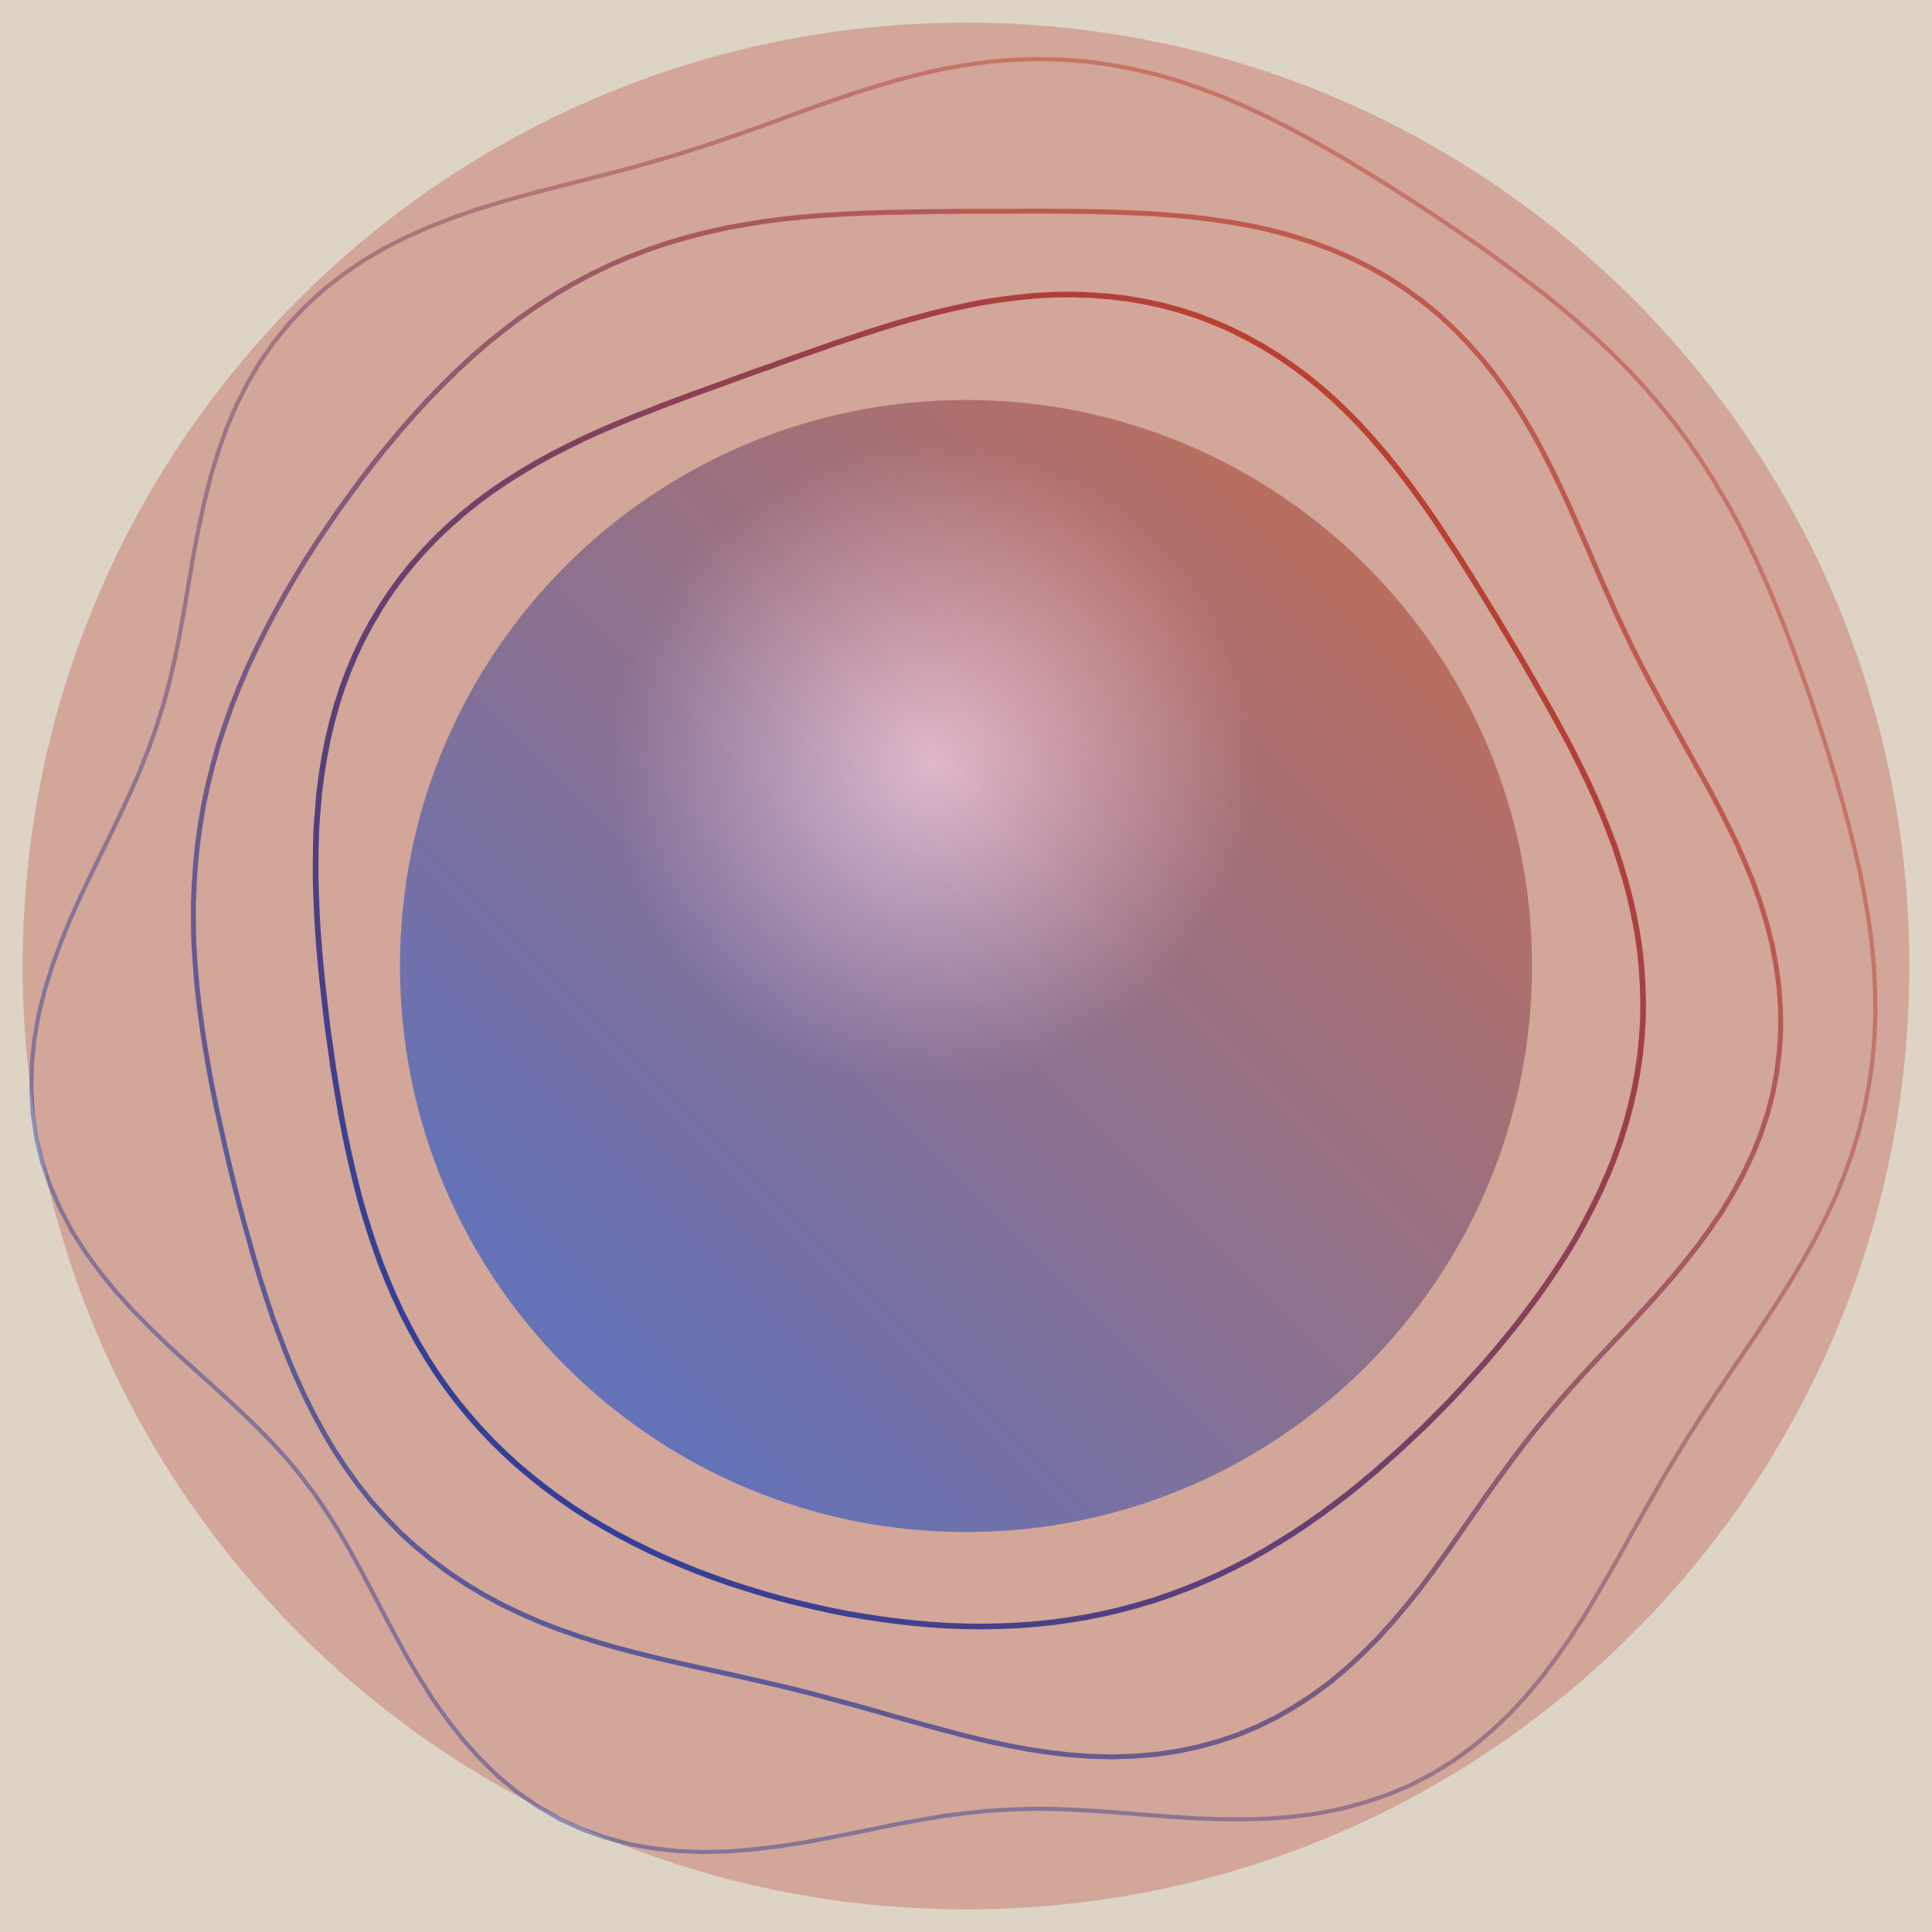
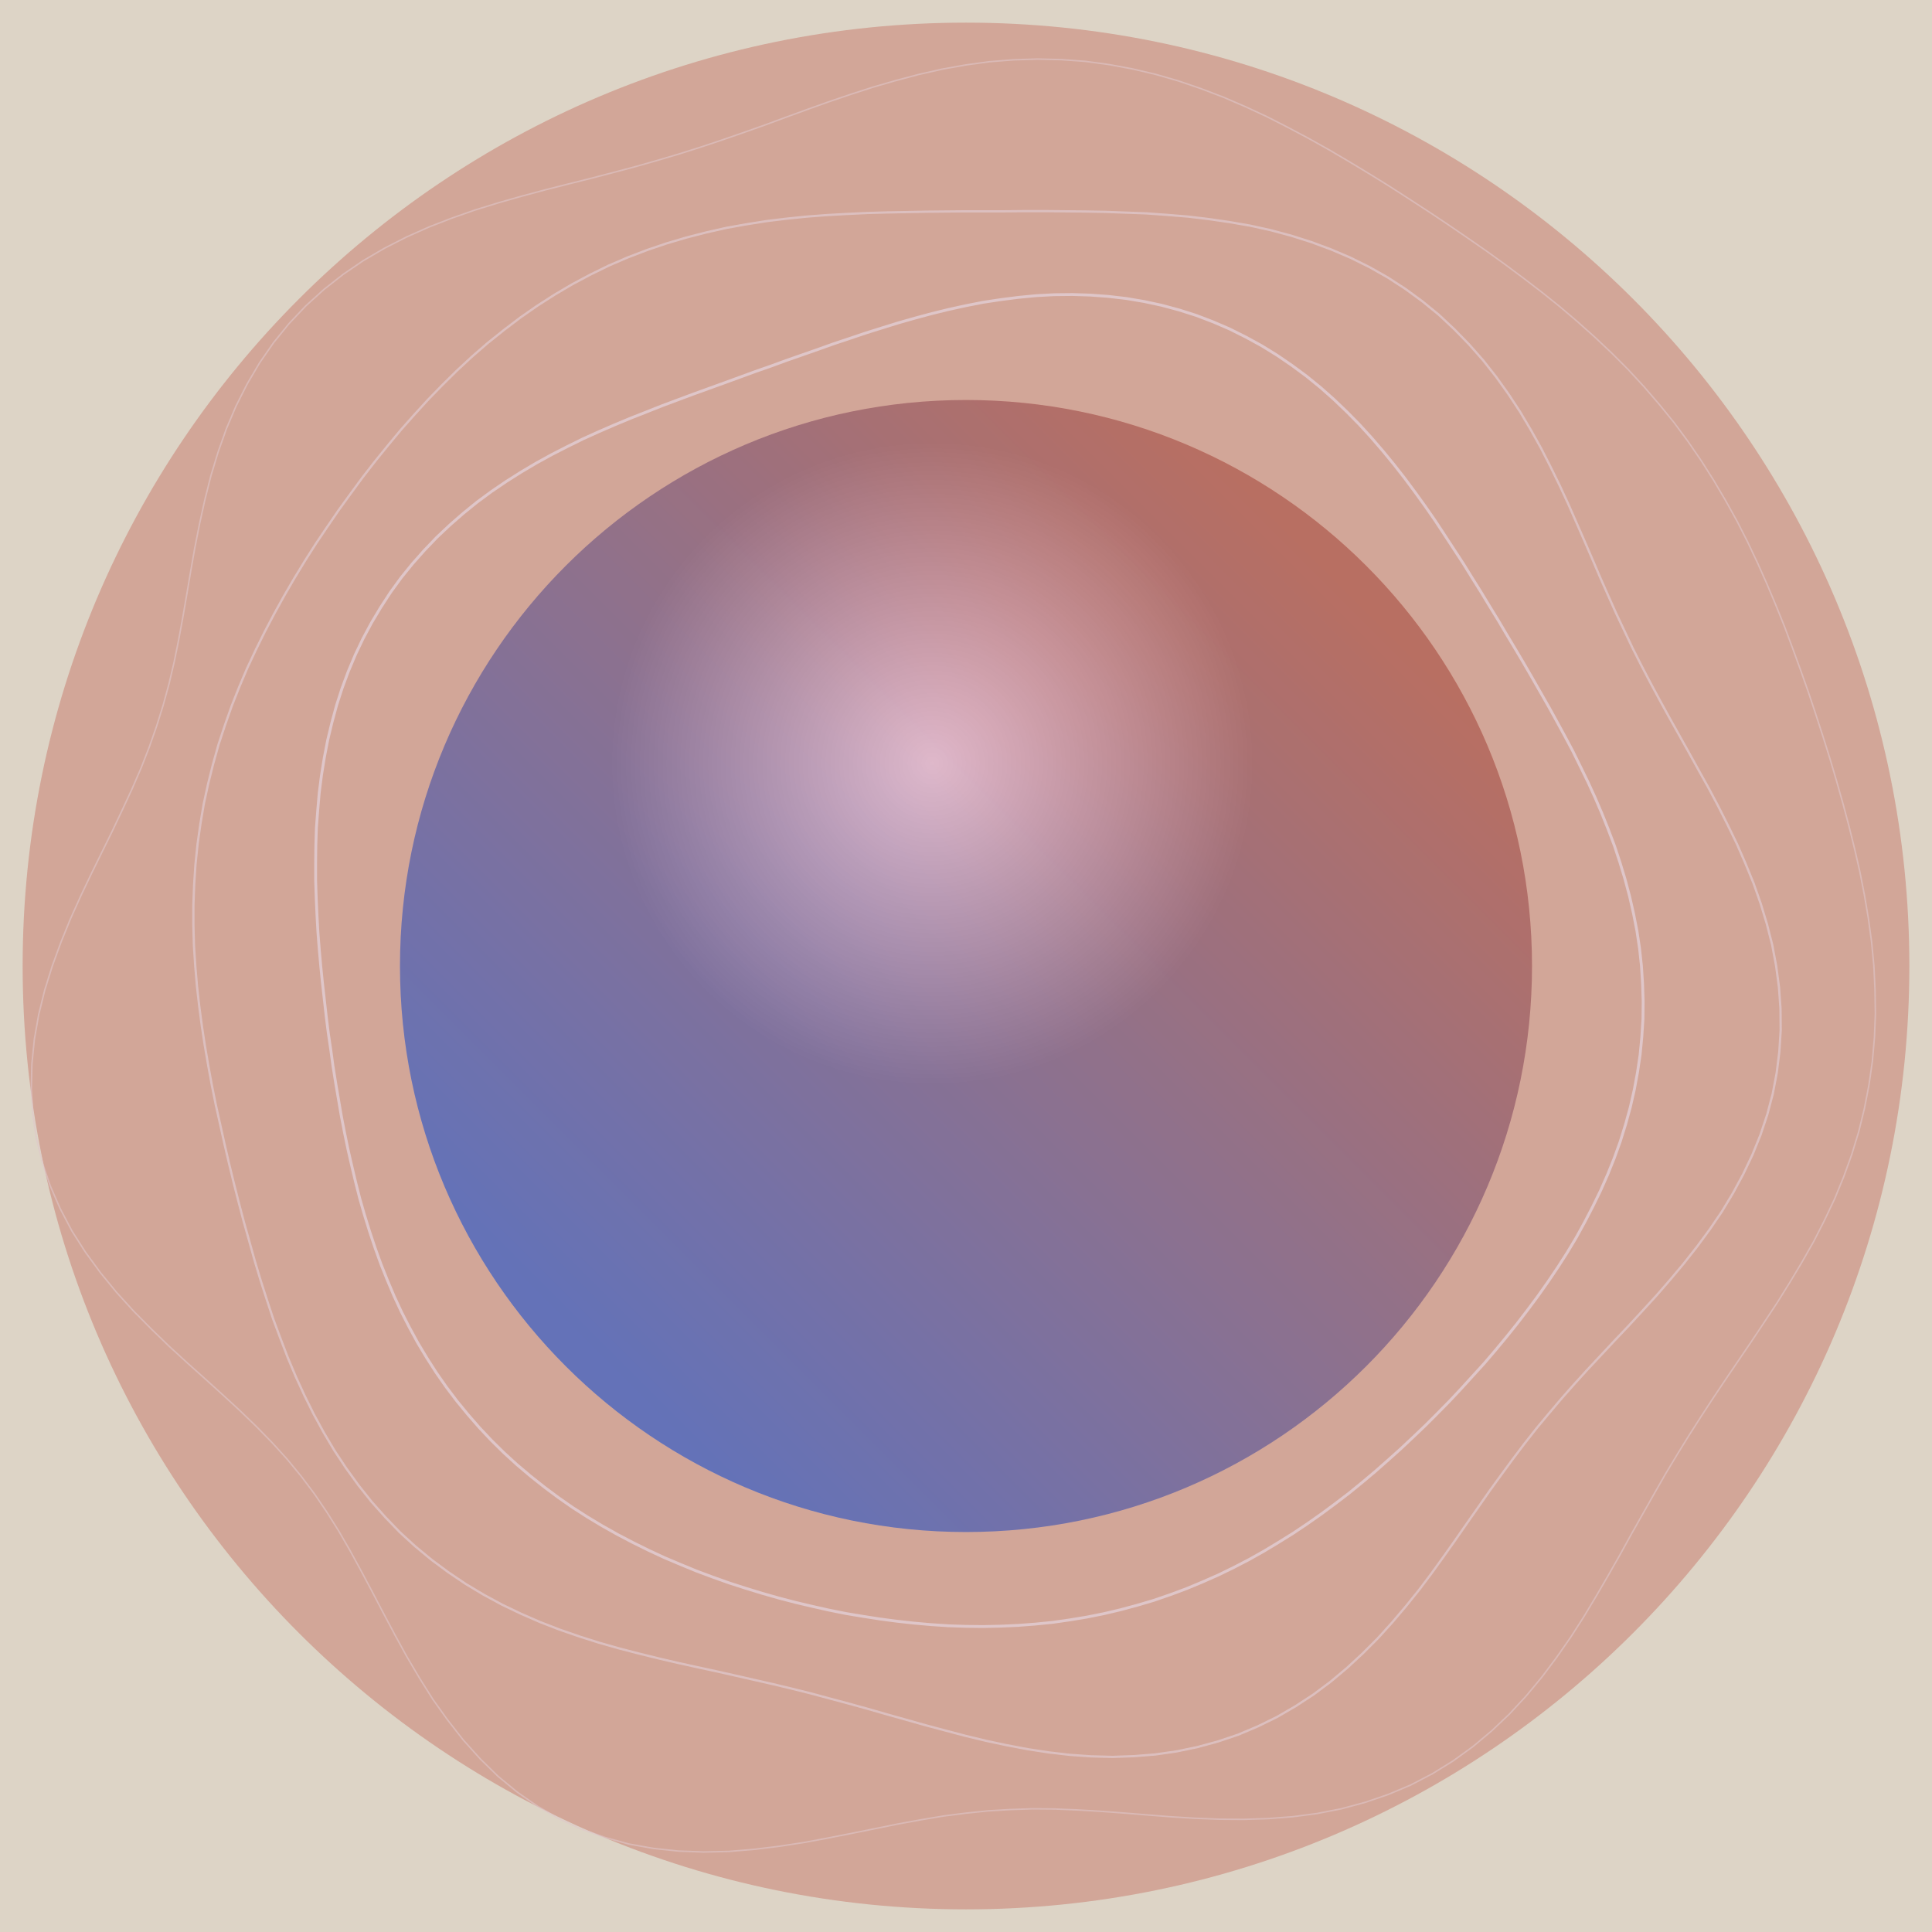
<svg xmlns="http://www.w3.org/2000/svg" viewBox="0 0 1024 1024" width="1024" height="1024">
  <defs>
    <radialGradient id="bg" cx="50%" cy="30%" r="70%">
      <stop offset="0%" stop-color="#FFFFFF" />
      <stop offset="60%" stop-color="#F2EEE8" />
      <stop offset="100%" stop-color="#DDD4C6" />
    </radialGradient>
    <radialGradient id="halo" cx="50%" cy="50%" r="50%">
      <stop offset="0%" stop-color="#B83A2E" />
      <stop offset="60%" stop-color="#B83A2E" />
      <stop offset="100%" stop-color="#B83A2E" />
    </radialGradient>
    <linearGradient id="duo" x1="713.5" y1="310.5" x2="310.5" y2="713.5" gradientUnits="userSpaceOnUse">
      <stop offset="0%" stop-color="#FF9A88" />
      <stop offset="100%" stop-color="#8A9EFF" />
    </linearGradient>
-     <linearGradient id="duo-deep" x1="856.2" y1="372.6" x2="372.6" y2="856.2" gradientUnits="userSpaceOnUse">
-       <stop offset="0%" stop-color="#B83A2E" />
-       <stop offset="100%" stop-color="#2A3A98" />
+     <linearGradient id="duo-deep" x1="0" y1="0" x2="0" y2="0" gradientUnits="userSpaceOnUse">
+       <stop offset="0%" stop-color="#DFC6C9" />
+       <stop offset="100%" stop-color="#DFC6C9" />
    </linearGradient>
    <radialGradient id="form" cx="47%" cy="32%" r="52%">
      <stop offset="0%" stop-color="#FFFFFF" />
      <stop offset="55%" stop-color="#000000" />
      <stop offset="100%" stop-color="#000000" />
    </radialGradient>
  </defs>
  <rect width="1024" height="1024" fill="#DDD4C6" />
  <circle cx="512" cy="512" r="500" fill="url(#halo)" opacity="0.303" />
-   <path d="M870.0,512.0 L870.6,521.4 L870.9,530.8 L870.8,540.2 L870.2,549.6 L869.3,559.0 L867.9,568.4 L866.2,577.6 L864.1,586.8 L861.6,595.9 L858.8,604.9 L855.6,613.8 L852.1,622.5 L848.3,631.1 L844.2,639.5 L839.9,647.8 L835.4,656.0 L830.6,664.0 L825.6,671.8 L820.4,679.5 L815.1,687.0 L809.6,694.4 L804.0,701.7 L798.3,708.8 L792.5,715.8 L786.6,722.7 L780.5,729.4 L774.4,736.1 L768.2,742.7 L761.9,749.1 L755.5,755.5 L749.0,761.7 L742.4,767.9 L735.7,773.9 L728.9,779.9 L722.0,785.7 L715.0,791.4 L707.8,796.9 L700.5,802.3 L693.1,807.5 L685.5,812.6 L677.8,817.4 L670.0,822.1 L662.0,826.6 L653.9,830.8 L645.7,834.8 L637.3,838.5 L628.9,842.0 L620.3,845.2 L611.6,848.2 L602.8,850.8 L593.9,853.2 L585.0,855.3 L576.0,857.1 L566.9,858.6 L557.8,859.9 L548.7,860.8 L539.5,861.5 L530.3,861.9 L521.2,862.1 L512.0,862.0 L502.8,861.7 L493.7,861.1 L484.6,860.3 L475.5,859.3 L466.4,858.1 L457.4,856.7 L448.4,855.2 L439.4,853.4 L430.5,851.4 L421.6,849.3 L412.8,847.0 L404.0,844.5 L395.2,841.8 L386.5,839.0 L377.8,835.9 L369.2,832.7 L360.7,829.2 L352.2,825.6 L343.8,821.7 L335.5,817.6 L327.3,813.3 L319.3,808.8 L311.3,804.0 L303.5,799.0 L295.9,793.7 L288.4,788.1 L281.1,782.3 L274.0,776.3 L267.1,770.0 L260.5,763.5 L254.1,756.7 L248.0,749.7 L242.1,742.5 L236.5,735.1 L231.2,727.5 L226.2,719.7 L221.4,711.7 L217.0,703.6 L212.8,695.4 L208.9,687.0 L205.3,678.5 L201.9,670.0 L198.8,661.4 L195.9,652.7 L193.2,644.0 L190.7,635.3 L188.5,626.6 L186.4,617.8 L184.4,609.0 L182.6,600.3 L180.9,591.5 L179.4,582.7 L177.9,573.9 L176.5,565.1 L175.3,556.3 L174.0,547.5 L172.9,538.7 L171.9,529.8 L170.9,520.9 L170.0,512.0 L169.2,503.0 L168.5,494.0 L168.0,484.9 L167.6,475.8 L167.3,466.6 L167.3,457.4 L167.4,448.1 L167.7,438.8 L168.4,429.5 L169.2,420.2 L170.4,410.8 L171.9,401.5 L173.7,392.2 L175.9,383.0 L178.4,373.8 L181.3,364.8 L184.6,355.9 L188.3,347.1 L192.4,338.5 L196.9,330.1 L201.8,321.9 L207.0,313.9 L212.6,306.2 L218.6,298.8 L224.9,291.7 L231.5,284.8 L238.4,278.3 L245.5,272.1 L252.9,266.1 L260.5,260.5 L268.3,255.2 L276.2,250.2 L284.3,245.4 L292.5,240.9 L300.7,236.7 L309.0,232.6 L317.4,228.8 L325.7,225.2 L334.1,221.7 L342.5,218.4 L350.8,215.1 L359.1,212.0 L367.4,208.9 L375.7,205.9 L384.0,202.9 L392.2,199.9 L400.4,196.9 L408.7,194.0 L416.9,191.0 L425.2,188.1 L433.5,185.2 L441.9,182.2 L450.3,179.4 L458.9,176.5 L467.5,173.8 L476.2,171.1 L485.0,168.6 L493.9,166.2 L502.9,164.0 L512.0,162.0 L521.2,160.2 L530.5,158.8 L539.9,157.6 L549.3,156.7 L558.8,156.2 L568.4,156.1 L577.9,156.4 L587.4,157.1 L596.9,158.2 L606.4,159.8 L615.7,161.8 L625.0,164.3 L634.1,167.2 L643.0,170.6 L651.8,174.4 L660.4,178.7 L668.8,183.3 L676.9,188.3 L684.8,193.7 L692.5,199.4 L699.9,205.4 L707.0,211.7 L713.9,218.3 L720.5,225.0 L726.9,232.0 L733.0,239.1 L738.9,246.3 L744.6,253.6 L750.1,261.0 L755.5,268.5 L760.7,276.0 L765.7,283.6 L770.6,291.1 L775.5,298.6 L780.2,306.2 L784.9,313.7 L789.5,321.3 L794.1,328.8 L798.6,336.4 L803.1,343.9 L807.6,351.5 L812.0,359.1 L816.4,366.8 L820.8,374.5 L825.1,382.3 L829.4,390.2 L833.6,398.1 L837.6,406.2 L841.6,414.4 L845.4,422.7 L849.0,431.1 L852.4,439.6 L855.7,448.3 L858.6,457.1 L861.3,466.0 L863.7,475.0 L865.8,484.2 L867.6,493.4 L869.0,502.7 L870.0,512.0 Z" fill="none" stroke="url(#duo-deep)" stroke-width="3" opacity="0.944" />
-   <path d="M941.4,512.0 L942.9,523.3 L943.7,534.6 L943.8,546.0 L943.1,557.3 L941.7,568.6 L939.6,579.7 L936.7,590.7 L933.1,601.5 L928.8,612.1 L923.9,622.4 L918.5,632.4 L912.6,642.2 L906.2,651.6 L899.5,660.7 L892.5,669.6 L885.3,678.2 L878.0,686.6 L870.6,694.7 L863.2,702.7 L855.8,710.5 L848.6,718.2 L841.4,725.9 L834.4,733.6 L827.6,741.3 L821.0,749.1 L814.5,756.9 L808.2,764.9 L802.0,773.1 L795.9,781.4 L789.8,789.8 L783.8,798.4 L777.7,807.1 L771.6,815.9 L765.3,824.8 L758.9,833.7 L752.2,842.6 L745.2,851.3 L737.9,859.9 L730.3,868.3 L722.3,876.3 L714.0,884.0 L705.3,891.3 L696.2,898.1 L686.7,904.3 L676.9,910.0 L666.7,915.0 L656.3,919.4 L645.6,923.0 L634.6,926.0 L623.5,928.3 L612.3,929.9 L601.0,930.8 L589.7,931.2 L578.3,930.9 L567.0,930.1 L555.8,928.8 L544.7,927.1 L533.6,925.0 L522.8,922.7 L512.0,920.1 L501.4,917.3 L490.9,914.5 L480.6,911.6 L470.3,908.7 L460.2,905.8 L450.1,903.0 L440.0,900.3 L430.0,897.6 L420.0,895.1 L410.0,892.7 L399.9,890.4 L389.8,888.1 L379.6,885.8 L369.4,883.6 L359.0,881.3 L348.7,878.9 L338.2,876.3 L327.8,873.6 L317.3,870.6 L306.9,867.3 L296.5,863.7 L286.2,859.7 L276.1,855.3 L266.1,850.5 L256.3,845.2 L246.8,839.5 L237.6,833.3 L228.7,826.7 L220.1,819.6 L211.9,812.1 L204.2,804.1 L196.8,795.8 L189.9,787.1 L183.4,778.1 L177.3,768.9 L171.6,759.3 L166.3,749.6 L161.4,739.7 L156.8,729.7 L152.5,719.5 L148.6,709.3 L144.8,699.1 L141.4,688.8 L138.1,678.5 L135.0,668.2 L132.1,657.8 L129.2,647.5 L126.5,637.2 L123.9,627.0 L121.4,616.7 L119.0,606.4 L116.7,596.0 L114.4,585.7 L112.3,575.3 L110.4,564.9 L108.6,554.4 L107.0,543.9 L105.6,533.3 L104.4,522.7 L103.5,512.0 L102.8,501.3 L102.5,490.5 L102.5,479.8 L102.9,469.0 L103.6,458.2 L104.7,447.5 L106.2,436.8 L108.0,426.1 L110.3,415.5 L112.9,405.1 L115.8,394.7 L119.2,384.4 L122.8,374.2 L126.8,364.1 L131.0,354.2 L135.6,344.4 L140.4,334.7 L145.4,325.2 L150.6,315.8 L156.0,306.5 L161.6,297.3 L167.4,288.2 L173.4,279.3 L179.5,270.4 L185.8,261.7 L192.2,253.0 L198.8,244.5 L205.6,236.1 L212.5,227.8 L219.7,219.7 L227.0,211.7 L234.6,203.9 L242.3,196.3 L250.3,188.9 L258.6,181.7 L267.1,174.9 L275.8,168.3 L284.7,162.1 L293.9,156.2 L303.4,150.6 L313.0,145.5 L322.8,140.7 L332.8,136.4 L343.0,132.5 L353.3,129.0 L363.8,125.9 L374.3,123.2 L384.9,120.8 L395.5,118.9 L406.2,117.2 L416.9,115.9 L427.6,114.8 L438.2,114.0 L448.9,113.4 L459.5,112.9 L470.0,112.6 L480.5,112.4 L491.0,112.2 L501.5,112.1 L512.0,112.0 L522.5,112.0 L533.0,112.0 L543.5,111.9 L554.0,111.9 L564.7,112.0 L575.3,112.1 L586.1,112.3 L596.9,112.7 L607.8,113.1 L618.7,113.9 L629.7,114.8 L640.6,116.1 L651.6,117.7 L662.6,119.6 L673.5,122.0 L684.3,124.9 L695.0,128.3 L705.5,132.2 L715.8,136.6 L725.9,141.6 L735.6,147.1 L745.0,153.2 L754.0,159.8 L762.7,166.9 L770.9,174.6 L778.7,182.6 L786.1,191.0 L793.1,199.9 L799.6,209.0 L805.7,218.3 L811.4,227.9 L816.8,237.6 L821.8,247.4 L826.6,257.2 L831.2,267.1 L835.5,276.9 L839.8,286.7 L844.0,296.4 L848.1,306.0 L852.3,315.5 L856.5,324.9 L860.9,334.2 L865.3,343.5 L869.9,352.6 L874.7,361.8 L879.6,370.9 L884.6,380.0 L889.8,389.3 L895.0,398.6 L900.2,408.0 L905.5,417.5 L910.7,427.3 L915.7,437.2 L920.6,447.3 L925.1,457.6 L929.4,468.1 L933.2,478.9 L936.5,489.8 L939.3,500.8 L941.4,512.0 Z" fill="none" stroke="url(#duo-deep)" stroke-width="2.6" opacity="0.699" />
-   <path d="M993.2,512.0 L993.8,524.6 L994.0,537.3 L993.5,549.9 L992.4,562.5 L990.6,575.0 L988.2,587.4 L985.2,599.7 L981.5,611.8 L977.2,623.7 L972.4,635.4 L967.0,646.8 L961.3,658.0 L955.1,668.9 L948.7,679.6 L942.1,690.2 L935.3,700.5 L928.5,710.7 L921.7,720.7 L914.9,730.7 L908.2,740.7 L901.6,750.8 L895.2,760.8 L888.9,771.0 L882.7,781.3 L876.7,791.8 L870.7,802.4 L864.6,813.2 L858.6,824.1 L852.4,835.0 L846.0,846.0 L839.4,857.0 L832.4,867.9 L825.0,878.5 L817.2,888.9 L808.9,898.9 L800.0,908.5 L790.6,917.4 L780.7,925.7 L770.2,933.3 L759.2,940.1 L747.7,946.1 L735.8,951.1 L723.5,955.3 L710.9,958.7 L698.1,961.2 L685.1,962.9 L672.0,963.9 L659.0,964.3 L645.9,964.2 L633.0,963.7 L620.2,962.9 L607.6,961.9 L595.2,960.9 L583.0,960.0 L570.9,959.3 L559.0,958.8 L547.2,958.7 L535.4,959.1 L523.7,959.8 L512.0,961.0 L500.2,962.5 L488.3,964.5 L476.2,966.7 L463.9,969.2 L451.5,971.7 L438.8,974.2 L425.9,976.6 L412.8,978.6 L399.6,980.2 L386.3,981.3 L372.9,981.6 L359.6,981.1 L346.4,979.7 L333.4,977.4 L320.7,973.9 L308.3,969.5 L296.4,964.0 L285.0,957.4 L274.2,949.9 L264.0,941.5 L254.5,932.2 L245.6,922.3 L237.3,911.7 L229.5,900.8 L222.4,889.5 L215.6,878.0 L209.3,866.5 L203.2,855.0 L197.3,843.7 L191.4,832.6 L185.5,821.8 L179.5,811.4 L173.2,801.4 L166.6,791.7 L159.6,782.4 L152.2,773.4 L144.3,764.7 L136.0,756.2 L127.3,747.8 L118.2,739.4 L108.8,730.9 L99.2,722.3 L89.6,713.5 L80.1,704.3 L70.7,694.8 L61.7,684.9 L53.2,674.5 L45.3,663.7 L38.1,652.4 L31.9,640.6 L26.6,628.5 L22.4,616.1 L19.3,603.3 L17.4,590.3 L16.6,577.2 L16.9,564.0 L18.2,550.9 L20.5,537.8 L23.7,524.8 L27.7,512.0 L32.3,499.4 L37.3,487.1 L42.7,475.1 L48.3,463.3 L54.0,451.7 L59.6,440.3 L64.9,429.1 L70.0,418.1 L74.8,407.0 L79.1,396.0 L83.0,384.9 L86.5,373.7 L89.6,362.4 L92.3,350.9 L94.7,339.1 L96.9,327.2 L99.0,315.0 L101.1,302.6 L103.3,290.1 L105.8,277.5 L108.6,264.8 L111.8,252.1 L115.6,239.6 L120.0,227.2 L125.1,215.2 L131.0,203.5 L137.6,192.3 L145.0,181.6 L153.2,171.5 L162.1,162.1 L171.7,153.4 L181.9,145.4 L192.6,138.1 L203.9,131.5 L215.5,125.6 L227.4,120.3 L239.5,115.6 L251.8,111.3 L264.1,107.5 L276.4,104.0 L288.7,100.7 L300.9,97.6 L312.9,94.6 L324.8,91.5 L336.5,88.4 L348.1,85.1 L359.6,81.7 L371.0,78.1 L382.4,74.3 L393.7,70.4 L405.0,66.4 L416.4,62.2 L427.9,58.0 L439.4,53.9 L451.2,49.9 L463.0,46.1 L475.1,42.6 L487.2,39.4 L499.6,36.6 L512.0,34.4 L524.5,32.7 L537.2,31.7 L549.8,31.3 L562.5,31.6 L575.1,32.5 L587.7,34.2 L600.1,36.5 L612.5,39.4 L624.6,42.9 L636.6,47.0 L648.4,51.5 L660.0,56.5 L671.4,61.8 L682.6,67.5 L693.7,73.4 L704.6,79.5 L715.3,85.8 L725.9,92.2 L736.4,98.7 L746.8,105.4 L757.1,112.1 L767.3,118.9 L777.4,125.8 L787.5,132.8 L797.5,140.0 L807.3,147.3 L817.1,154.8 L826.7,162.5 L836.1,170.5 L845.3,178.7 L854.3,187.2 L863.0,195.9 L871.4,205.0 L879.5,214.4 L887.3,224.0 L894.7,234.0 L901.7,244.2 L908.3,254.6 L914.6,265.3 L920.6,276.1 L926.2,287.1 L931.5,298.3 L936.5,309.5 L941.3,320.9 L945.9,332.3 L950.2,343.8 L954.4,355.3 L958.5,366.9 L962.4,378.6 L966.2,390.3 L969.9,402.1 L973.4,413.9 L976.8,425.9 L980.0,437.9 L983.0,450.0 L985.8,462.2 L988.2,474.5 L990.3,486.9 L992.0,499.4 L993.2,512.0 Z" fill="none" stroke="url(#duo-deep)" stroke-width="2.2" opacity="0.455" />
+   <path d="M870.0,512.0 L870.6,521.4 L870.9,530.8 L870.8,540.2 L870.2,549.6 L869.3,559.0 L867.9,568.4 L866.2,577.6 L864.1,586.8 L861.6,595.9 L858.8,604.9 L855.6,613.8 L852.1,622.5 L848.3,631.1 L844.2,639.5 L839.9,647.8 L835.4,656.0 L830.6,664.0 L825.6,671.8 L820.4,679.5 L815.1,687.0 L809.6,694.4 L804.0,701.7 L798.3,708.8 L792.5,715.8 L786.6,722.7 L780.5,729.4 L774.4,736.1 L768.2,742.7 L761.9,749.1 L755.5,755.5 L749.0,761.7 L742.4,767.9 L735.7,773.9 L728.9,779.9 L722.0,785.7 L715.0,791.4 L707.8,796.9 L700.5,802.3 L693.1,807.5 L685.5,812.6 L677.8,817.4 L670.0,822.1 L662.0,826.6 L653.9,830.8 L645.7,834.8 L637.3,838.5 L628.9,842.0 L620.3,845.2 L611.6,848.2 L602.8,850.8 L593.9,853.2 L585.0,855.3 L576.0,857.1 L566.9,858.6 L557.8,859.9 L548.7,860.8 L539.5,861.5 L530.3,861.9 L521.2,862.1 L512.0,862.0 L502.8,861.7 L493.7,861.1 L484.6,860.3 L475.5,859.3 L466.4,858.1 L457.4,856.7 L448.4,855.2 L439.4,853.4 L430.5,851.4 L421.6,849.3 L412.8,847.0 L404.0,844.5 L395.2,841.8 L386.5,839.0 L377.8,835.9 L369.2,832.7 L360.7,829.2 L352.2,825.6 L343.8,821.7 L335.5,817.6 L327.3,813.3 L319.3,808.8 L311.3,804.0 L303.5,799.0 L295.9,793.7 L288.4,788.1 L281.1,782.3 L274.0,776.3 L267.1,770.0 L260.5,763.5 L254.1,756.7 L248.0,749.7 L242.1,742.5 L236.5,735.1 L231.2,727.5 L226.2,719.7 L221.4,711.7 L217.0,703.6 L212.8,695.4 L208.9,687.0 L205.3,678.5 L201.9,670.0 L198.8,661.4 L195.9,652.7 L193.2,644.0 L190.7,635.3 L188.5,626.6 L186.4,617.8 L184.4,609.0 L182.6,600.3 L180.9,591.5 L179.4,582.7 L177.9,573.9 L176.5,565.1 L175.3,556.3 L174.0,547.5 L172.9,538.7 L171.9,529.8 L170.9,520.9 L170.0,512.0 L169.2,503.0 L168.5,494.0 L168.0,484.9 L167.6,475.8 L167.3,466.6 L167.3,457.4 L167.4,448.1 L167.7,438.8 L168.4,429.5 L169.2,420.2 L170.4,410.8 L171.9,401.5 L173.7,392.2 L175.9,383.0 L178.4,373.8 L181.3,364.8 L184.6,355.9 L188.3,347.1 L192.4,338.5 L196.9,330.1 L201.8,321.9 L207.0,313.9 L212.6,306.2 L218.6,298.8 L224.9,291.7 L231.5,284.8 L238.4,278.3 L245.5,272.1 L252.9,266.1 L260.5,260.5 L268.3,255.2 L276.2,250.2 L284.3,245.4 L292.5,240.9 L300.7,236.7 L309.0,232.6 L317.4,228.8 L325.7,225.2 L334.1,221.7 L342.5,218.4 L350.8,215.1 L359.1,212.0 L367.4,208.9 L375.7,205.9 L384.0,202.9 L392.2,199.9 L400.4,196.9 L408.7,194.0 L416.9,191.0 L425.2,188.1 L433.5,185.2 L441.9,182.2 L450.3,179.4 L458.9,176.5 L467.5,173.8 L476.2,171.1 L485.0,168.6 L493.9,166.2 L502.9,164.0 L512.0,162.0 L521.2,160.2 L530.5,158.8 L539.9,157.6 L549.3,156.7 L558.8,156.2 L568.4,156.1 L577.9,156.4 L587.4,157.1 L596.9,158.2 L606.4,159.8 L615.7,161.8 L625.0,164.3 L634.1,167.2 L643.0,170.6 L651.8,174.4 L660.4,178.7 L668.8,183.3 L676.9,188.3 L684.8,193.7 L692.5,199.4 L699.9,205.4 L707.0,211.7 L713.9,218.3 L720.5,225.0 L726.9,232.0 L733.0,239.1 L738.9,246.3 L744.6,253.6 L750.1,261.0 L755.5,268.5 L760.7,276.0 L765.7,283.6 L770.6,291.1 L775.5,298.6 L780.2,306.2 L784.9,313.7 L789.5,321.3 L794.1,328.8 L798.6,336.4 L803.1,343.9 L807.6,351.5 L812.0,359.1 L816.4,366.8 L820.8,374.5 L825.1,382.3 L829.4,390.2 L833.6,398.1 L837.6,406.2 L841.6,414.4 L845.4,422.7 L849.0,431.1 L852.4,439.6 L855.7,448.3 L858.6,457.1 L861.3,466.0 L863.7,475.0 L865.8,484.2 L867.6,493.4 L869.0,502.7 L870.0,512.0 Z" fill="none" stroke="url(#duo-deep)" stroke-width="1.5" opacity="1" />
+   <path d="M941.4,512.0 L942.9,523.3 L943.7,534.6 L943.8,546.0 L943.1,557.3 L941.7,568.6 L939.6,579.7 L936.7,590.7 L933.1,601.5 L928.8,612.1 L923.9,622.4 L918.5,632.4 L912.6,642.2 L906.2,651.6 L899.5,660.7 L892.5,669.6 L885.3,678.2 L878.0,686.6 L870.6,694.7 L863.2,702.7 L855.8,710.5 L848.6,718.2 L841.4,725.9 L834.4,733.6 L827.6,741.3 L821.0,749.1 L814.5,756.9 L808.2,764.9 L802.0,773.1 L795.9,781.4 L789.8,789.8 L783.8,798.4 L777.7,807.1 L771.6,815.9 L765.3,824.8 L758.9,833.7 L752.2,842.6 L745.2,851.3 L737.9,859.9 L730.3,868.3 L722.3,876.3 L714.0,884.0 L705.3,891.3 L696.2,898.1 L686.7,904.3 L676.9,910.0 L666.7,915.0 L656.3,919.4 L645.6,923.0 L634.6,926.0 L623.5,928.3 L612.3,929.9 L601.0,930.8 L589.7,931.2 L578.3,930.9 L567.0,930.1 L555.8,928.8 L544.7,927.1 L533.6,925.0 L522.8,922.7 L512.0,920.1 L501.4,917.3 L490.9,914.5 L480.6,911.6 L470.3,908.7 L460.2,905.8 L450.1,903.0 L440.0,900.3 L430.0,897.6 L420.0,895.1 L410.0,892.7 L399.9,890.4 L389.8,888.1 L379.6,885.8 L369.4,883.6 L359.0,881.3 L348.7,878.9 L338.2,876.3 L327.8,873.6 L317.3,870.6 L306.9,867.3 L296.5,863.7 L286.2,859.7 L276.1,855.3 L266.1,850.5 L256.3,845.2 L246.8,839.5 L237.6,833.3 L228.7,826.7 L220.1,819.6 L211.9,812.1 L204.2,804.1 L196.8,795.8 L189.9,787.1 L183.4,778.1 L177.3,768.9 L171.6,759.3 L166.3,749.6 L161.4,739.7 L156.8,729.7 L152.5,719.5 L148.6,709.3 L144.8,699.1 L141.4,688.8 L138.1,678.5 L135.0,668.2 L132.1,657.8 L129.2,647.5 L126.5,637.2 L123.9,627.0 L121.4,616.7 L119.0,606.4 L116.7,596.0 L114.4,585.7 L112.3,575.3 L110.4,564.9 L108.6,554.4 L107.0,543.9 L105.6,533.3 L104.4,522.7 L103.5,512.0 L102.8,501.3 L102.5,490.5 L102.5,479.8 L102.9,469.0 L103.6,458.2 L104.7,447.5 L106.2,436.8 L108.0,426.1 L110.3,415.5 L112.9,405.1 L115.8,394.7 L119.2,384.4 L122.8,374.2 L126.8,364.1 L131.0,354.2 L135.6,344.4 L140.4,334.7 L145.4,325.2 L150.6,315.8 L156.0,306.5 L161.6,297.3 L167.4,288.2 L173.4,279.3 L179.5,270.4 L185.8,261.7 L192.2,253.0 L198.8,244.5 L205.6,236.1 L212.5,227.8 L219.7,219.7 L227.0,211.7 L234.6,203.9 L242.3,196.3 L250.3,188.9 L258.6,181.7 L267.1,174.9 L275.8,168.3 L284.7,162.1 L293.9,156.2 L303.4,150.6 L313.0,145.5 L322.8,140.7 L332.8,136.4 L343.0,132.5 L353.3,129.0 L363.8,125.9 L374.3,123.2 L384.9,120.8 L395.5,118.9 L406.2,117.2 L416.9,115.9 L427.6,114.8 L438.2,114.0 L448.9,113.4 L459.5,112.9 L470.0,112.6 L480.5,112.4 L491.0,112.2 L501.5,112.1 L512.0,112.0 L522.5,112.0 L533.0,112.0 L543.5,111.9 L554.0,111.9 L564.7,112.0 L575.3,112.1 L586.1,112.3 L596.9,112.7 L607.8,113.1 L618.7,113.9 L629.7,114.8 L640.6,116.1 L651.6,117.7 L662.6,119.6 L673.5,122.0 L684.3,124.9 L695.0,128.3 L705.5,132.2 L715.8,136.6 L725.9,141.6 L735.6,147.1 L745.0,153.2 L754.0,159.8 L762.7,166.9 L770.9,174.6 L778.7,182.6 L786.1,191.0 L793.1,199.9 L799.6,209.0 L805.7,218.3 L811.4,227.9 L816.8,237.6 L821.8,247.4 L826.6,257.2 L831.2,267.1 L835.5,276.9 L839.8,286.7 L844.0,296.4 L848.1,306.0 L852.3,315.5 L856.5,324.9 L860.9,334.2 L865.3,343.5 L869.9,352.6 L874.7,361.8 L879.6,370.9 L884.6,380.0 L889.8,389.3 L895.0,398.6 L900.2,408.0 L905.5,417.5 L910.7,427.3 L915.7,437.2 L920.6,447.3 L925.1,457.6 L929.4,468.1 L933.2,478.9 L936.5,489.8 L939.3,500.8 L941.4,512.0 Z" fill="none" stroke="url(#duo-deep)" stroke-width="1.2" opacity="0.8" />
+   <path d="M993.2,512.0 L993.8,524.6 L994.0,537.3 L993.5,549.9 L992.4,562.5 L990.6,575.0 L988.2,587.4 L985.2,599.7 L981.5,611.8 L977.2,623.7 L972.4,635.4 L967.0,646.8 L961.3,658.0 L955.1,668.9 L948.7,679.6 L942.1,690.2 L935.3,700.5 L928.5,710.7 L921.7,720.7 L914.9,730.7 L908.2,740.7 L901.6,750.8 L895.2,760.8 L888.9,771.0 L882.7,781.3 L876.7,791.8 L870.7,802.4 L864.6,813.2 L858.6,824.1 L852.4,835.0 L846.0,846.0 L839.4,857.0 L832.4,867.9 L825.0,878.5 L817.2,888.9 L808.9,898.9 L800.0,908.5 L790.6,917.4 L780.7,925.7 L770.2,933.3 L759.2,940.1 L747.7,946.1 L735.8,951.1 L723.5,955.3 L710.9,958.7 L698.1,961.2 L685.1,962.9 L672.0,963.9 L659.0,964.3 L645.9,964.2 L633.0,963.7 L620.2,962.9 L607.6,961.9 L595.2,960.9 L583.0,960.0 L570.9,959.3 L559.0,958.8 L547.2,958.7 L535.4,959.1 L523.7,959.8 L512.0,961.0 L500.2,962.5 L488.3,964.5 L476.2,966.7 L463.9,969.2 L451.5,971.7 L438.8,974.2 L425.9,976.6 L412.8,978.6 L399.6,980.2 L386.3,981.3 L372.9,981.6 L359.6,981.1 L346.4,979.7 L333.4,977.4 L320.7,973.9 L308.3,969.5 L296.4,964.0 L285.0,957.4 L274.2,949.9 L264.0,941.5 L254.5,932.2 L245.6,922.3 L237.3,911.7 L229.5,900.8 L222.4,889.5 L215.6,878.0 L209.3,866.5 L203.2,855.0 L197.3,843.7 L191.4,832.6 L185.5,821.8 L179.5,811.4 L173.2,801.4 L166.6,791.7 L159.6,782.4 L152.2,773.4 L144.3,764.7 L136.0,756.2 L127.3,747.8 L118.2,739.4 L108.8,730.9 L99.2,722.3 L89.6,713.5 L80.1,704.3 L70.7,694.8 L61.7,684.9 L53.2,674.5 L45.3,663.7 L38.1,652.4 L31.9,640.6 L26.6,628.5 L22.4,616.1 L19.3,603.3 L17.4,590.3 L16.6,577.2 L16.9,564.0 L18.2,550.9 L20.5,537.8 L23.7,524.8 L27.7,512.0 L32.3,499.4 L37.3,487.1 L42.7,475.1 L48.3,463.3 L54.0,451.7 L59.6,440.3 L64.9,429.1 L70.0,418.1 L74.8,407.0 L79.1,396.0 L83.0,384.9 L86.5,373.7 L89.6,362.4 L92.3,350.9 L94.7,339.1 L96.9,327.2 L99.0,315.0 L101.1,302.6 L103.3,290.1 L105.8,277.5 L108.6,264.8 L111.8,252.1 L115.6,239.6 L120.0,227.2 L125.1,215.2 L131.0,203.5 L137.6,192.3 L145.0,181.6 L153.2,171.5 L162.1,162.1 L171.7,153.4 L181.9,145.4 L192.6,138.1 L203.9,131.5 L215.5,125.6 L227.4,120.3 L239.5,115.6 L251.8,111.3 L264.1,107.5 L276.4,104.0 L288.7,100.7 L300.9,97.6 L312.9,94.6 L324.8,91.5 L336.5,88.4 L348.1,85.1 L359.6,81.7 L371.0,78.1 L382.4,74.3 L393.7,70.4 L405.0,66.4 L416.4,62.2 L427.9,58.0 L439.4,53.9 L451.2,49.9 L463.0,46.1 L475.1,42.6 L487.2,39.4 L499.6,36.6 L512.0,34.4 L524.5,32.7 L537.2,31.7 L549.8,31.3 L562.5,31.6 L575.1,32.5 L587.7,34.2 L600.1,36.5 L612.5,39.4 L624.6,42.9 L636.6,47.0 L648.4,51.5 L660.0,56.5 L671.4,61.8 L682.6,67.5 L693.7,73.4 L704.6,79.5 L715.3,85.8 L725.9,92.2 L736.4,98.7 L746.8,105.4 L757.1,112.1 L767.3,118.9 L777.4,125.8 L787.5,132.8 L797.5,140.0 L807.3,147.3 L817.1,154.8 L826.7,162.5 L836.1,170.5 L845.3,178.7 L854.3,187.2 L863.0,195.9 L871.4,205.0 L879.5,214.4 L887.3,224.0 L894.7,234.0 L901.7,244.2 L908.3,254.6 L914.6,265.3 L920.6,276.1 L926.2,287.1 L931.5,298.3 L936.5,309.5 L941.3,320.9 L945.9,332.3 L950.2,343.8 L954.4,355.3 L958.5,366.9 L962.4,378.6 L966.2,390.3 L969.9,402.1 L973.4,413.9 L976.8,425.9 L980.0,437.9 L983.0,450.0 L985.8,462.2 L988.2,474.5 L990.3,486.9 L992.0,499.4 L993.2,512.0 Z" fill="none" stroke="url(#duo-deep)" stroke-width="0.8" opacity="0.6" />
  <circle cx="512" cy="512" r="300" fill="url(#duo)" />
  <circle cx="512" cy="512" r="300" fill="url(#form)" opacity="0.28" />
</svg>
